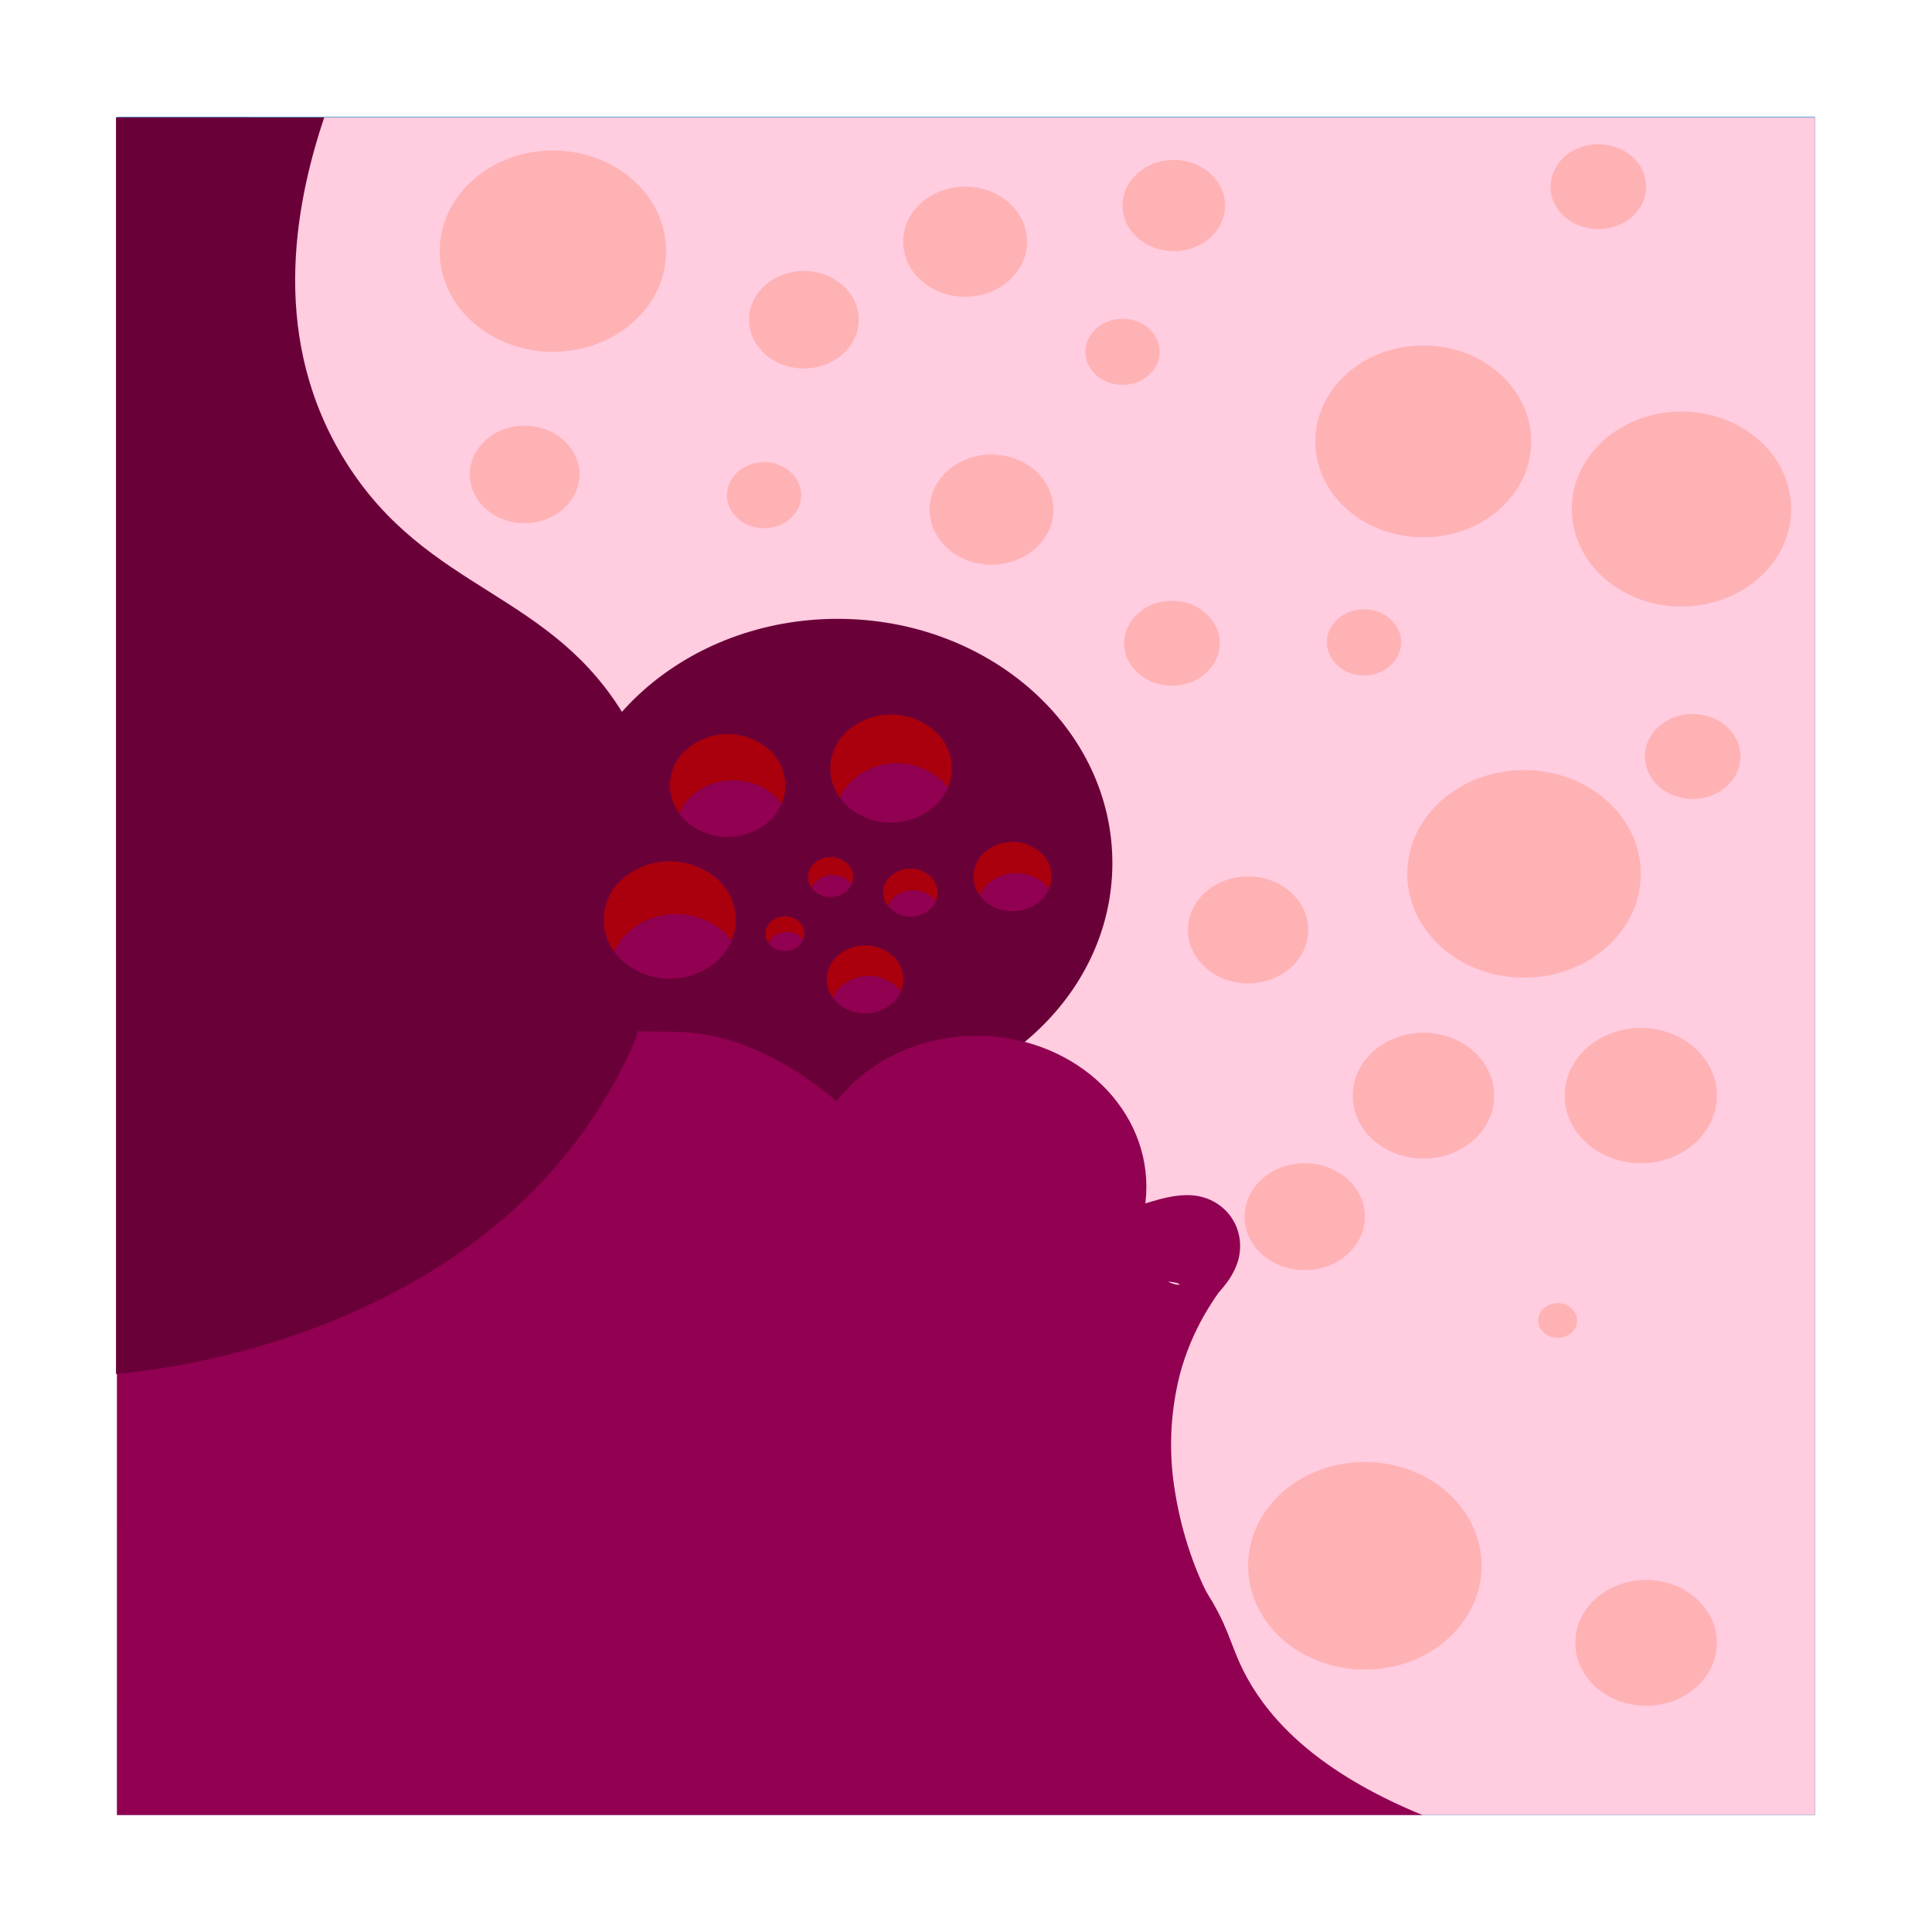
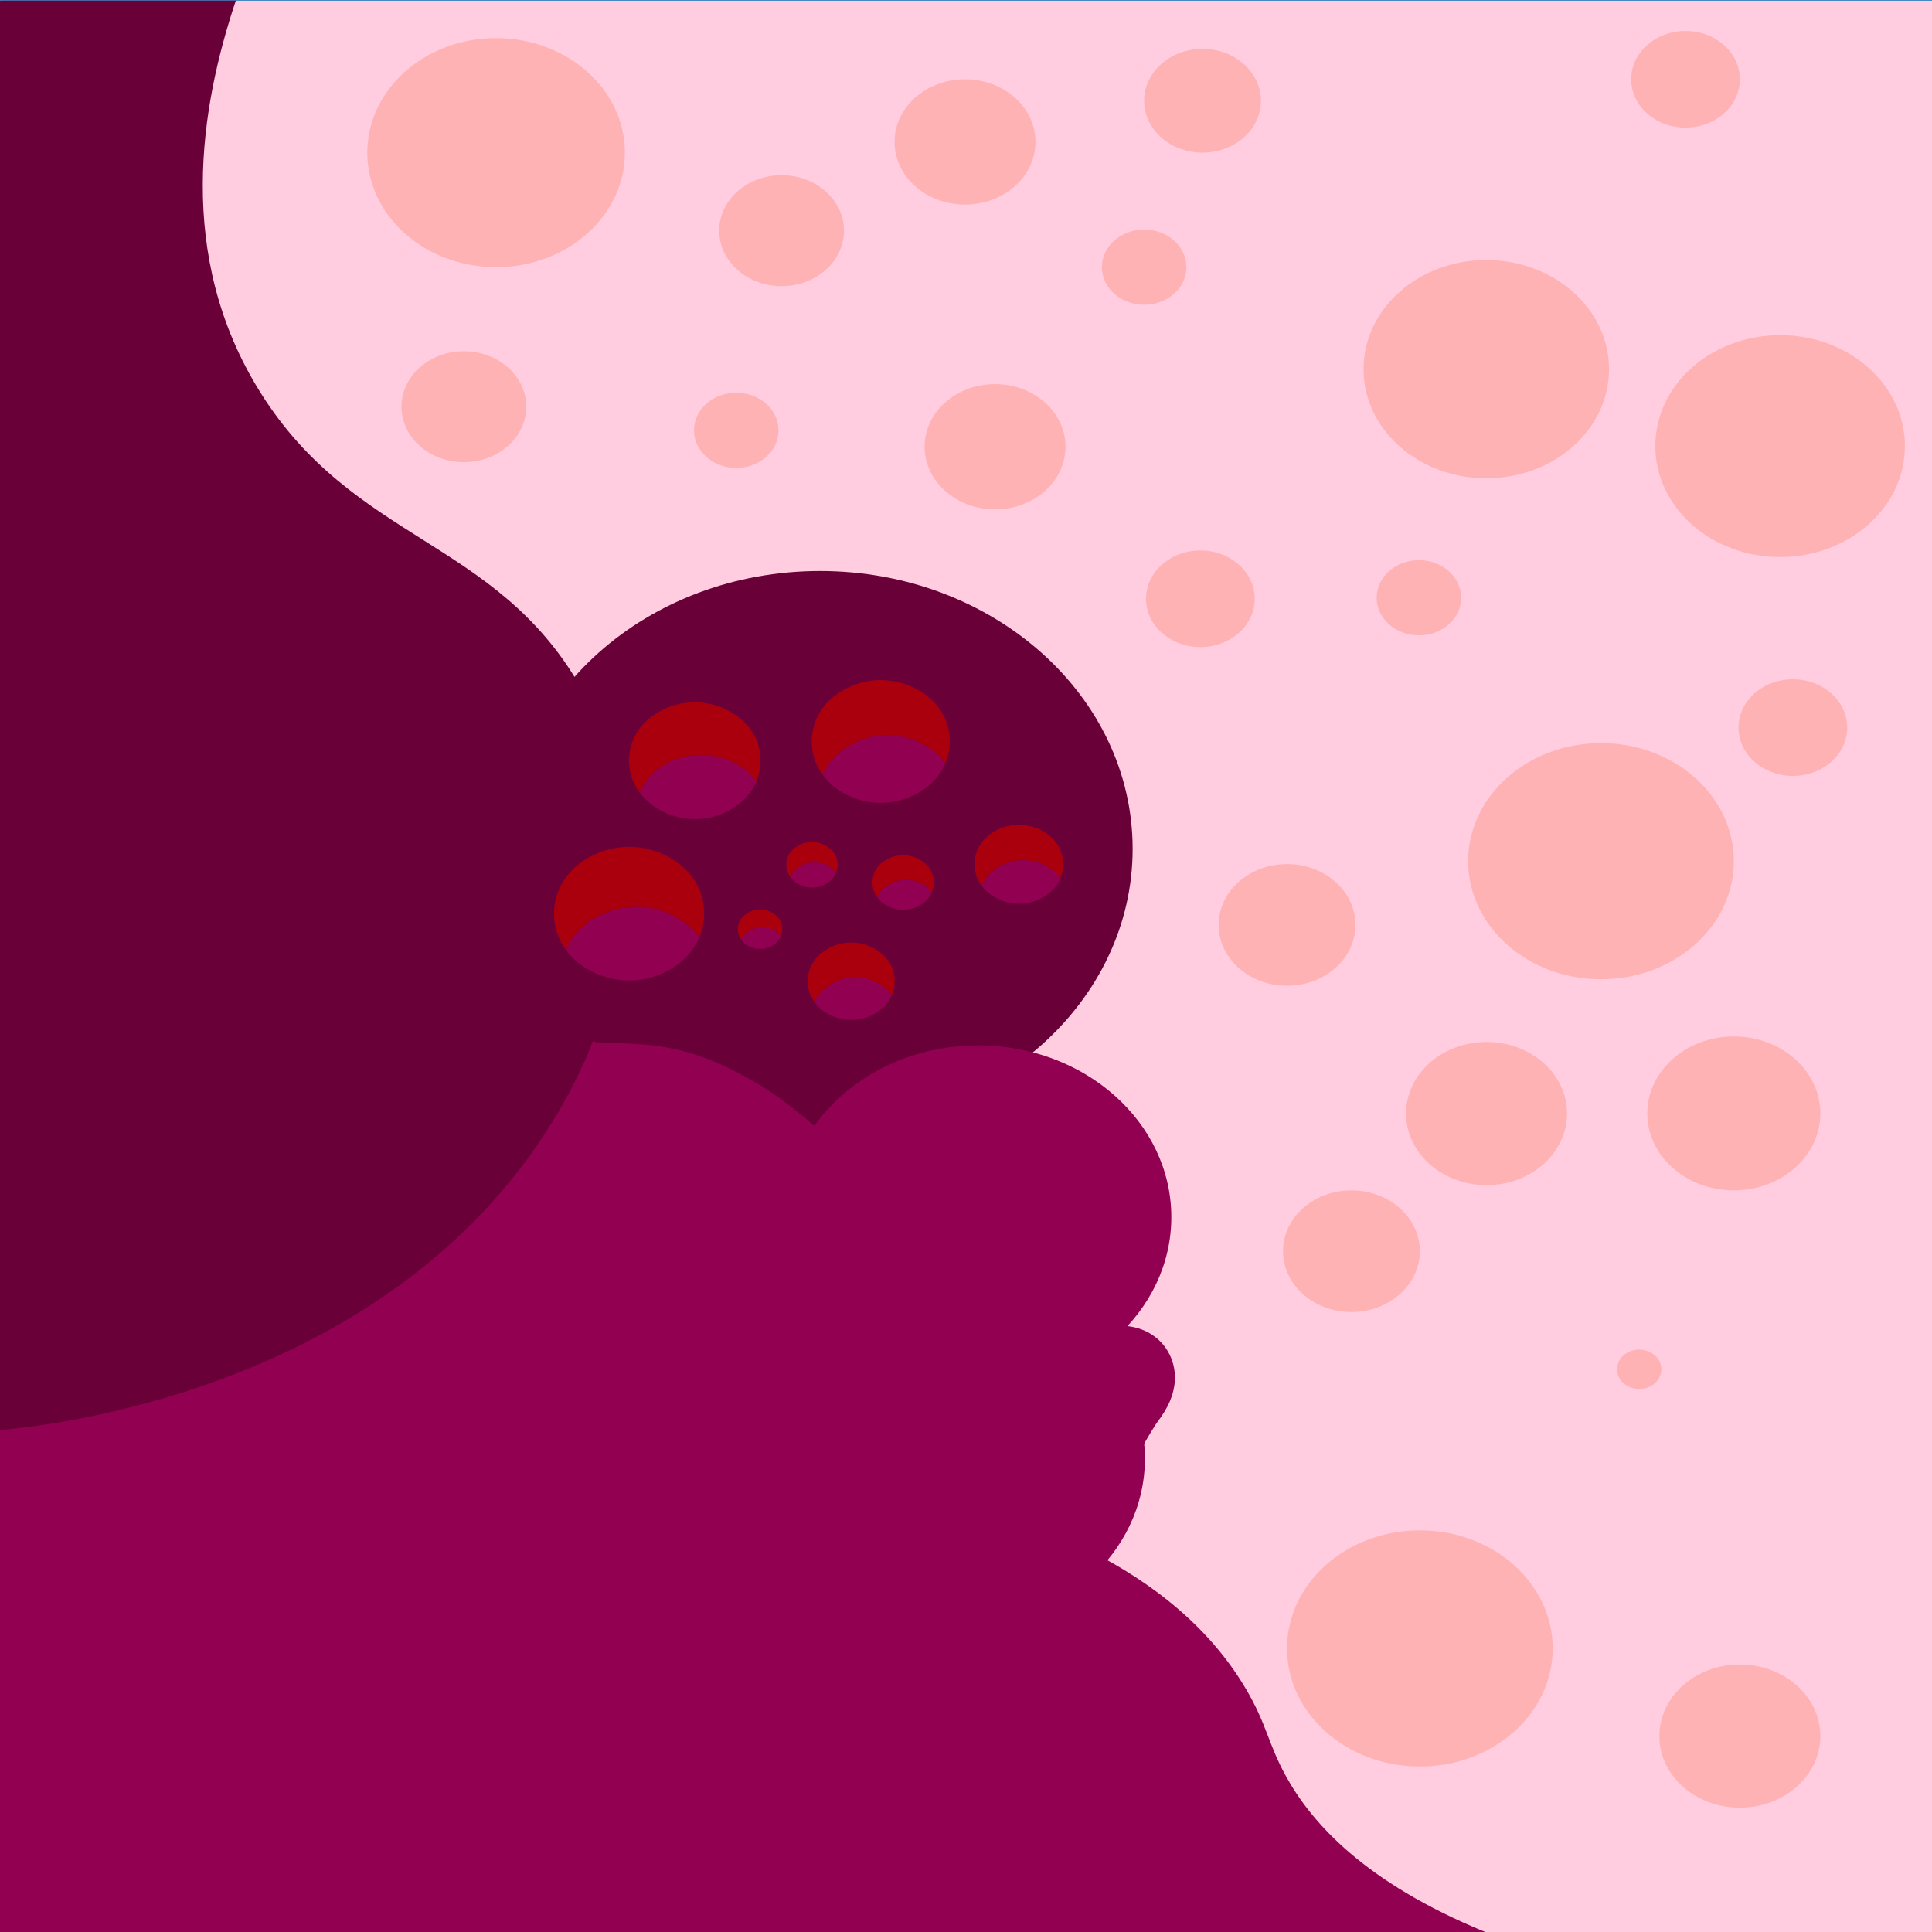
<svg xmlns="http://www.w3.org/2000/svg" id="Layer_1" data-name="Layer 1" viewBox="0 0 512 512">
  <defs>
-     <style>.cls-1{fill:#fff;}.cls-2{fill:#0071bc;}.cls-3{fill:#ffcce0;}.cls-4{fill:#910051;}.cls-5{fill:#6a0038;}.cls-6{fill:#aa000d;}.cls-7{fill:#ffb2b4;}</style>
+     <style>
+             .cls-1 {
+                 fill: #fff;
+             }
+ 
+             .cls-2 {
+                 fill: #0071bc;
+             }
+ 
+             .cls-3 {
+                 fill: #ffcce0;
+             }
+ 
+             .cls-4 {
+                 fill: #910051;
+             }
+ 
+             .cls-5 {
+                 fill: #6a0038;
+             }
+ 
+             .cls-6 {
+                 fill: #aa000d;
+             }
+ 
+             .cls-7 {
+                 fill: #ffb2b4;
+             }
+         </style>
  </defs>
  <rect class="cls-1" width="512" height="512" />
-   <rect class="cls-2" x="31" y="31" width="450" height="450" />
-   <polygon class="cls-3" points="30.75 31.13 481 31.13 481 481 30.98 481 30.75 31.13" />
-   <path class="cls-4" d="M283.18,391.4c12.05,5.9,27.95,16,38,32.92,4.92,8.34,5.2,12.88,9.37,20.42,6,10.83,18.29,24.73,46.41,36.26H31V335.56L159.42,261l52.5,18.34Z" />
-   <path class="cls-5" d="M85.92,31.13c-8.2,24.47-14.25,59.39,5.72,91.27,21.8,34.79,54.64,34.12,74.43,68.34,20.7,35.78,11.17,82.08-16.65,115.86-41.19,50-109.44,56.72-118.68,57.51v-333Z" />
-   <ellipse class="cls-5" cx="221.99" cy="228.72" rx="72.8" ry="64.72" />
-   <ellipse class="cls-4" cx="258.8" cy="314.49" rx="45" ry="40.01" />
-   <path class="cls-4" d="M291.62,373.67c0,15.42,1.91,24.09-31.41,25-30.47.83-31.41-9.58-31.41-25s14.06-27.92,31.41-27.92S291.62,358.25,291.62,373.67Z" />
-   <path class="cls-4" d="M169,273.27c3,.12,6.08.07,9.36.15a59.12,59.12,0,0,1,10.48,1.1,56,56,0,0,1,10.68,3.39,84.59,84.59,0,0,1,9.75,4.91,98.44,98.44,0,0,1,31.48,30.84,124.39,124.39,0,0,1,17,42.49,154,154,0,0,1,3,22.79c.21,3.84.29,7.71.2,11.66,0,2-.13,4-.27,6-.07,1-.15,2.07-.26,3.15s-.23,2.16-.46,3.53l-65.09-18.41a3.56,3.56,0,0,0,.71-.94c.25-.41.51-.88.77-1.36.51-1,1-2,1.51-3.05,1-2.13,1.89-4.37,2.72-6.66a97.91,97.91,0,0,0,4-14.15,79.31,79.31,0,0,0,.65-29.22,68,68,0,0,0-12.08-28.21,50.76,50.76,0,0,0-10.4-11.83,43.71,43.71,0,0,0-7.15-4.43c-2.7-1.39-5.68-2.75-8.58-4.3Z" />
-   <path class="cls-4" d="M273,340.73c-.4.19-.76.37-1.26.57l-.14.05-.18,0c4,1-8.91.67-2.4-7.85l.49-.2.34-.16.61-.3,2.36-1.13,4.72-2.2q4.73-2.18,9.53-4.25c3.21-1.37,6.46-2.71,9.81-4a105,105,0,0,1,10.66-3.51c1-.25,2-.48,3.19-.68a23.44,23.44,0,0,1,4.19-.35,15.09,15.09,0,0,1,3.54.47,13.36,13.36,0,0,1,3.07,1.18,12.83,12.83,0,0,1,2.17,1.44A13.07,13.07,0,0,1,325,321a13.19,13.19,0,0,1,2.35,3.42,12.21,12.21,0,0,1,.8,2.13,13.53,13.53,0,0,1,.49,4.09,14.41,14.41,0,0,1-1.14,5.14,19.59,19.59,0,0,1-2.43,4.2c-.65.87-1.2,1.51-1.71,2.1l-.37.41-.16.23-.31.45c-.42.61-.84,1.21-1.23,1.83-.8,1.22-1.55,2.46-2.26,3.71a66.07,66.07,0,0,0-6.33,15.43,75.56,75.56,0,0,0-1.2,31.84,97.77,97.77,0,0,0,3.92,15.57c.87,2.52,1.82,5,2.87,7.35.52,1.18,1.06,2.32,1.62,3.39.28.54.56,1.05.83,1.52a4.25,4.25,0,0,0,.77,1.06l-65.08,18.41c-.26-1.5-.38-2.63-.51-3.83s-.21-2.31-.28-3.42c-.15-2.23-.23-4.4-.27-6.56-.08-4.3,0-8.52.31-12.72a153.34,153.34,0,0,1,3.69-24.88A131,131,0,0,1,267.41,368a110.25,110.25,0,0,1,12.84-21.56A99.41,99.41,0,0,1,297.38,329q2.36-1.87,4.78-3.57c.8-.58,1.63-1.11,2.45-1.65l.61-.41.31-.2c.05,0,.06,0,.09,0s.16.05.05.29a22.63,22.63,0,0,0-1,2.1,11.52,11.52,0,0,0-.38,7.39,10.71,10.71,0,0,0,.69,1.83,10.93,10.93,0,0,0,4.66,4.91,7.23,7.23,0,0,0,1.9.7c.79.15,1,.06,1.06,0s-.37-.31-.87-.43a13.93,13.93,0,0,0-1.86-.3,77.36,77.36,0,0,0-9.31-.28c-3.27.05-6.61.19-10,.39s-6.72.44-10.09.72l-5.06.46-2.5.25-.61.06-.26,0h0s0,0,.22-.1c6.46-8.5-6.43-8.78-2.38-7.84l-.1,0h0c.31,0,.77-.06,1.18-.09Z" />
-   <path class="cls-6" d="M207.13,213a14,14,0,0,0-2-2.22,16.68,16.68,0,0,0-21.65,0,13.34,13.34,0,0,0-3.48,4.76,12.5,12.5,0,0,1,2-17,16.69,16.69,0,0,1,21.66,0A12.53,12.53,0,0,1,207.13,213Z" />
-   <path class="cls-6" d="M225.68,234.32a6.34,6.34,0,0,0-.79-.86,6.51,6.51,0,0,0-8.44,0,5.28,5.28,0,0,0-1.35,1.85,4.87,4.87,0,0,1,.79-6.63,6.5,6.5,0,0,1,8.43,0A4.88,4.88,0,0,1,225.68,234.32Z" />
-   <path class="cls-6" d="M212.84,249.07a4.35,4.35,0,0,0-.68-.75,5.62,5.62,0,0,0-7.31,0,4.65,4.65,0,0,0-1.18,1.61,4.22,4.22,0,0,1,.69-5.75,5.62,5.62,0,0,1,7.31,0A4.22,4.22,0,0,1,212.84,249.07Z" />
-   <path class="cls-6" d="M251.18,208.8a14.61,14.61,0,0,0-2.13-2.35,17.57,17.57,0,0,0-22.78,0,14.49,14.49,0,0,0-3.66,5,13.15,13.15,0,0,1,2.13-17.9,17.57,17.57,0,0,1,22.78,0A13.19,13.19,0,0,1,251.18,208.8Z" />
-   <path class="cls-6" d="M278,235.59a9.69,9.69,0,0,0-1.37-1.51,11.27,11.27,0,0,0-14.62,0,9.2,9.2,0,0,0-2.35,3.22A8.43,8.43,0,0,1,261,225.81a11.27,11.27,0,0,1,14.62,0A8.47,8.47,0,0,1,278,235.59Z" />
-   <path class="cls-6" d="M193.85,249.36a15.72,15.72,0,0,0-2.31-2.55,19.1,19.1,0,0,0-24.75,0,15.37,15.37,0,0,0-4,5.45,14.29,14.29,0,0,1,2.31-19.46,19.1,19.1,0,0,1,24.75,0A14.34,14.34,0,0,1,193.85,249.36Z" />
-   <path class="cls-6" d="M238.72,262.77a9.23,9.23,0,0,0-1.34-1.47,11.07,11.07,0,0,0-14.35,0,9,9,0,0,0-2.3,3.15,8.28,8.28,0,0,1,1.34-11.27,11.06,11.06,0,0,1,14.34,0A8.3,8.3,0,0,1,238.72,262.77Z" />
-   <path class="cls-6" d="M248,238.83a6.17,6.17,0,0,0-1-1,7.79,7.79,0,0,0-10.12,0,6.22,6.22,0,0,0-1.62,2.22,5.84,5.84,0,0,1,.94-8,7.83,7.83,0,0,1,10.13,0A5.86,5.86,0,0,1,248,238.83Z" />
-   <path class="cls-4" d="M203.66,217.81a16.72,16.72,0,0,1-21.66,0,14.5,14.5,0,0,1-2-2.23,13.34,13.34,0,0,1,3.48-4.76,16.68,16.68,0,0,1,21.65,0,14,14,0,0,1,2,2.22A13.47,13.47,0,0,1,203.66,217.81Z" />
-   <path class="cls-4" d="M224.32,236.18a6.5,6.5,0,0,1-8.43,0,4.94,4.94,0,0,1-.79-.87,5.28,5.28,0,0,1,1.35-1.85,6.51,6.51,0,0,1,8.44,0,6.34,6.34,0,0,1,.79.86A5.22,5.22,0,0,1,224.32,236.18Z" />
-   <path class="cls-4" d="M211.67,250.68a5.65,5.65,0,0,1-7.31,0,6,6,0,0,1-.69-.75,4.65,4.65,0,0,1,1.18-1.61,5.62,5.62,0,0,1,7.31,0,4.35,4.35,0,0,1,.68.75A4.5,4.5,0,0,1,211.67,250.68Z" />
-   <path class="cls-4" d="M247.52,213.81a17.57,17.57,0,0,1-22.78,0,15.61,15.61,0,0,1-2.13-2.35,14.49,14.49,0,0,1,3.66-5,17.57,17.57,0,0,1,22.78,0,14.61,14.61,0,0,1,2.13,2.35A14.24,14.24,0,0,1,247.52,213.81Z" />
-   <path class="cls-4" d="M275.64,238.8a11.27,11.27,0,0,1-14.62,0,9.16,9.16,0,0,1-1.37-1.5,9.2,9.2,0,0,1,2.35-3.22,11.27,11.27,0,0,1,14.62,0,9.69,9.69,0,0,1,1.37,1.51A9.2,9.2,0,0,1,275.64,238.8Z" />
-   <path class="cls-4" d="M189.88,254.8a19.07,19.07,0,0,1-24.75,0,15.66,15.66,0,0,1-2.31-2.54,15.37,15.37,0,0,1,4-5.45,19.1,19.1,0,0,1,24.75,0,15.72,15.72,0,0,1,2.31,2.55A15.42,15.42,0,0,1,189.88,254.8Z" />
-   <path class="cls-4" d="M236.41,265.93a11.06,11.06,0,0,1-14.34,0,9.75,9.75,0,0,1-1.34-1.48,9,9,0,0,1,2.3-3.15,11.07,11.07,0,0,1,14.35,0,9.23,9.23,0,0,1,1.34,1.47A9,9,0,0,1,236.41,265.93Z" />
-   <path class="cls-4" d="M246.4,241.05a7.8,7.8,0,0,1-10.13,0,6.1,6.1,0,0,1-.94-1,6.22,6.22,0,0,1,1.62-2.22,7.79,7.79,0,0,1,10.12,0,6.17,6.17,0,0,1,1,1A6.35,6.35,0,0,1,246.4,241.05Z" />
-   <ellipse class="cls-7" cx="146.53" cy="66.56" rx="30" ry="26.67" />
-   <ellipse class="cls-7" cx="255.76" cy="64.05" rx="16.41" ry="14.59" />
-   <ellipse class="cls-7" cx="262.76" cy="135.05" rx="16.41" ry="14.59" />
-   <ellipse class="cls-7" cx="345.76" cy="322.43" rx="15.94" ry="14.17" />
-   <ellipse class="cls-7" cx="330.76" cy="246.43" rx="15.94" ry="14.17" />
-   <ellipse class="cls-7" cx="361.7" cy="414.95" rx="30.94" ry="27.5" />
-   <ellipse class="cls-7" cx="436.23" cy="435.37" rx="18.75" ry="16.67" />
-   <ellipse class="cls-7" cx="377.23" cy="290.37" rx="18.75" ry="16.67" />
-   <ellipse class="cls-7" cx="412.79" cy="349.94" rx="5.16" ry="4.58" />
-   <ellipse class="cls-7" cx="403.89" cy="231.58" rx="30.94" ry="27.5" />
-   <ellipse class="cls-7" cx="434.83" cy="290.34" rx="20.16" ry="17.92" />
-   <ellipse class="cls-7" cx="377.17" cy="116.98" rx="28.6" ry="25.42" />
-   <ellipse class="cls-7" cx="423.58" cy="49.47" rx="12.66" ry="11.25" />
-   <ellipse class="cls-7" cx="310.58" cy="170.47" rx="12.66" ry="11.25" />
-   <ellipse class="cls-7" cx="448.58" cy="200.47" rx="12.66" ry="11.25" />
-   <ellipse class="cls-7" cx="445.61" cy="134.9" rx="29.06" ry="25.84" />
-   <ellipse class="cls-7" cx="311.07" cy="54.47" rx="13.59" ry="12.09" />
-   <ellipse class="cls-7" cx="297.48" cy="93.23" rx="9.84" ry="8.75" />
-   <ellipse class="cls-7" cx="202.48" cy="131.23" rx="9.84" ry="8.75" />
-   <ellipse class="cls-7" cx="361.48" cy="170.23" rx="9.84" ry="8.75" />
-   <ellipse class="cls-7" cx="139.03" cy="125.73" rx="14.53" ry="12.92" />
-   <ellipse class="cls-7" cx="213.03" cy="84.73" rx="14.53" ry="12.92" />
+   <rect class="cls-2" x="0.02" width="512" height="512" />
+   <polygon class="cls-3" points="-0.27 0.15 512.02 0.15 512.02 512 -0.01 512 -0.27 0.15" />
+   <path class="cls-4" d="M286.94,410.06c13.71,6.71,31.81,18.17,43.2,37.46,5.61,9.48,5.92,14.64,10.67,23.23,6.82,12.32,20.81,28.14,52.8,41.25H0V346.52l146.14-84.87,59.74,20.86Z" />
+   <path class="cls-5" d="M62.5.15C53.18,28,46.29,67.72,69,104c24.79,39.59,62.16,38.82,84.68,77.76,23.55,40.71,12.7,93.39-18.95,131.82C87.88,370.47,10.24,378.11-.27,379V.15Z" />
+   <ellipse class="cls-5" cx="217.32" cy="224.96" rx="82.84" ry="73.64" />
+   <ellipse class="cls-4" cx="259.21" cy="322.55" rx="51.2" ry="45.52" />
+   <ellipse class="cls-4" cx="252.21" cy="386.55" rx="51.2" ry="45.52" />
+   <path class="cls-4" d="M296.54,389.88c0,17.54,2.18,27.41-35.73,28.45-34.67.95-35.74-10.91-35.74-28.45s16-31.77,35.74-31.77S296.54,372.33,296.54,389.88Z" />
+   <path class="cls-4" d="M156.94,276.16c3.44.24,6.9.27,10.59.46a68,68,0,0,1,11.69,1.48,62.67,62.67,0,0,1,11.81,4,97.78,97.78,0,0,1,10.75,5.69,110.3,110.3,0,0,1,34.48,34.92c9,14.38,14.93,30.76,18.11,47.42a171.84,171.84,0,0,1,2.89,25.34c.16,4.27.18,8.56,0,12.92-.08,2.18-.2,4.38-.39,6.64-.09,1.13-.2,2.27-.34,3.46s-.28,2.36-.54,3.84l-65.08-18.41a7.31,7.31,0,0,0,.78-1.25c.28-.52.57-1.09.85-1.67.56-1.17,1.11-2.41,1.63-3.68,1.06-2.55,2-5.21,2.89-7.92a115.33,115.33,0,0,0,4-16.69,92.6,92.6,0,0,0-.49-34.17,78.35,78.35,0,0,0-5.53-16.62,84.36,84.36,0,0,0-9.55-15.65c-3.75-5.15-7.65-9.7-12.51-13.22a52.68,52.68,0,0,0-8.37-4.81c-3.11-1.49-6.51-3-9.82-4.61Z" />
+   <path class="cls-4" d="M253.65,377.26l-.69.35-.36.19-.21.09-.14.06-.09,0-.23.07c-3.62,5.38-4.9-11.14-2.64-7.77l.24-.11.16-.08.22-.11.36-.19.7-.37,2.71-1.42,5.44-2.76c3.64-1.81,7.32-3.58,11.06-5.28s7.55-3.35,11.55-4.88c2-.76,4.07-1.49,6.3-2.16,1.12-.32,2.28-.64,3.56-.91a26.9,26.9,0,0,1,4.44-.61,17.65,17.65,0,0,1,3.28.13,14.75,14.75,0,0,1,2.45.55,15.89,15.89,0,0,1,1.6.61q.5.22,1,.48a15.38,15.38,0,0,1,2.19,1.5c.19.16.37.31.57.5l.6.61c.2.21.38.41.57.64s.39.5.57.75a12.85,12.85,0,0,1,1,1.66,12.45,12.45,0,0,1,.77,1.81,14.43,14.43,0,0,1,.49,1.84c.05.3.1.61.14.91s.06.55.08.82a13.66,13.66,0,0,1,0,1.56,13,13,0,0,1-.12,1.36c-.06.4-.12.79-.21,1.18a16.7,16.7,0,0,1-.51,1.83,19.42,19.42,0,0,1-1.09,2.55,25.91,25.91,0,0,1-1.83,3c-.27.39-.54.76-.79,1.1l-.36.48-.17.28c-.47.74-.94,1.47-1.39,2.22A85.69,85.69,0,0,0,300,389a92.79,92.79,0,0,0-6.23,19.34,121.08,121.08,0,0,0-1,40.39,155.59,155.59,0,0,0,4,20c.88,3.27,1.87,6.49,2.94,9.62.54,1.55,1.1,3.09,1.68,4.56.29.73.58,1.45.88,2.12a16.12,16.12,0,0,0,.85,1.75l-65.79,15.71c-.2-1.53-.31-2.77-.42-4.06s-.18-2.49-.24-3.7c-.14-2.43-.21-4.8-.24-7.16-.07-4.72,0-9.36.27-14A212.79,212.79,0,0,1,240,446.09c3.37-18.1,9.24-36,18.5-52.16a126.65,126.65,0,0,1,16.23-22.42,114.23,114.23,0,0,1,9.77-9.55c.85-.75,1.73-1.46,2.59-2.19l.32-.27a.37.37,0,0,1,.15-.06.25.25,0,0,1,.18,0c.08,0,.08.13-.11.62-.12.28-.23.57-.44,1.21a9.36,9.36,0,0,0-.29,1.12,7.76,7.76,0,0,0-.13.82c0,.24-.08.67-.09,1s0,.76,0,1.19c0,.21,0,.42.07.63s.07.49.11.73a14.36,14.36,0,0,0,.4,1.48,13.54,13.54,0,0,0,.63,1.47,10.48,10.48,0,0,0,3.48,3.92c.24.16.55.33.74.44s.42.21.64.3a6.57,6.57,0,0,0,.91.33,3.79,3.79,0,0,0,1,.16c.38,0,.41-.11.33-.19a3.84,3.84,0,0,0-1.5-.42c-.69-.1-1.5-.16-2.34-.2-1.68-.07-3.51-.05-5.37,0-3.74.14-7.61.47-11.5.87s-7.81.89-11.73,1.44l-5.87.86-2.92.46-.71.12-.33.06h-.14s0,0,0,0l.15-.07c2.23,3.38.92-13.12-2.65-7.75l-.14,0h.18l.35-.05.71-.11Z" />
+   <path class="cls-6" d="M200.42,207.12a16,16,0,0,0-2.31-2.53,19,19,0,0,0-24.63,0,15.45,15.45,0,0,0-4,5.42,14.23,14.23,0,0,1,2.31-19.37,19,19,0,0,1,24.63,0A14.28,14.28,0,0,1,200.42,207.12Z" />
+   <path class="cls-6" d="M221.52,231.34a7,7,0,0,0-.9-1,7.39,7.39,0,0,0-9.6,0,5.94,5.94,0,0,0-1.54,2.11,5.53,5.53,0,0,1,.9-7.54,7.39,7.39,0,0,1,9.6,0A5.56,5.56,0,0,1,221.52,231.34Z" />
+   <path class="cls-6" d="M206.92,248.11a5.17,5.17,0,0,0-.78-.85,6.42,6.42,0,0,0-8.32,0,5.18,5.18,0,0,0-1.34,1.83,4.8,4.8,0,0,1,.78-6.54,6.42,6.42,0,0,1,8.32,0A4.82,4.82,0,0,1,206.92,248.11Z" />
+   <path class="cls-6" d="M250.53,202.29a16.69,16.69,0,0,0-2.42-2.66,20,20,0,0,0-25.92,0,16.12,16.12,0,0,0-4.16,5.7A15,15,0,0,1,220.46,185a20,20,0,0,1,25.91,0A15,15,0,0,1,250.53,202.29Z" />
+   <path class="cls-6" d="M281,232.77a11.83,11.83,0,0,0-1.56-1.71,12.84,12.84,0,0,0-16.64,0,10.41,10.41,0,0,0-2.67,3.66,9.59,9.59,0,0,1,1.56-13.07,12.8,12.8,0,0,1,16.63,0A9.62,9.62,0,0,1,281,232.77Z" />
+   <path class="cls-6" d="M185.31,248.44a18.76,18.76,0,0,0-2.64-2.89,21.7,21.7,0,0,0-28.15,0,17.5,17.5,0,0,0-4.52,6.19c-5-6.85-4.13-16.12,2.63-22.13a21.7,21.7,0,0,1,28.15,0A16.3,16.3,0,0,1,185.31,248.44Z" />
+   <path class="cls-6" d="M236.35,263.7a10.78,10.78,0,0,0-1.52-1.67,12.57,12.57,0,0,0-16.32,0,10.06,10.06,0,0,0-2.62,3.59,9.43,9.43,0,0,1,1.53-12.83,12.56,12.56,0,0,1,16.31,0A9.43,9.43,0,0,1,236.35,263.7Z" />
+   <path class="cls-6" d="M246.94,236.46a6.63,6.63,0,0,0-1.08-1.18,8.86,8.86,0,0,0-11.51,0,7.21,7.21,0,0,0-1.86,2.53,6.66,6.66,0,0,1,1.08-9.05,8.88,8.88,0,0,1,11.52,0A6.67,6.67,0,0,1,246.94,236.46Z" />
+   <path class="cls-4" d="M196.46,212.54a19,19,0,0,1-24.63,0,15.2,15.2,0,0,1-2.31-2.53,15.45,15.45,0,0,1,4-5.42,19,19,0,0,1,24.63,0,16,16,0,0,1,2.31,2.53A15.36,15.36,0,0,1,196.46,212.54Z" />
+   <path class="cls-4" d="M220,233.45a7.42,7.42,0,0,1-9.6,0,5.93,5.93,0,0,1-.9-1,5.94,5.94,0,0,1,1.54-2.11,7.39,7.39,0,0,1,9.6,0,7,7,0,0,1,.9,1A6.07,6.07,0,0,1,220,233.45Z" />
+   <path class="cls-4" d="M205.58,249.94a6.4,6.4,0,0,1-8.32,0,5.17,5.17,0,0,1-.78-.85,5.18,5.18,0,0,1,1.34-1.83,6.42,6.42,0,0,1,8.32,0,5.17,5.17,0,0,1,.78.85A5.21,5.21,0,0,1,205.58,249.94Z" />
+   <path class="cls-4" d="M246.37,208a20,20,0,0,1-25.91,0,16.81,16.81,0,0,1-2.43-2.66,16.12,16.12,0,0,1,4.16-5.7,20,20,0,0,1,25.92,0,16.69,16.69,0,0,1,2.42,2.66A16.12,16.12,0,0,1,246.37,208Z" />
+   <path class="cls-4" d="M278.36,236.43a12.8,12.8,0,0,1-16.63,0,10.41,10.41,0,0,1-1.56-1.71,10.41,10.41,0,0,1,2.67-3.66,12.84,12.84,0,0,1,16.64,0,11.83,11.83,0,0,1,1.56,1.71A10.39,10.39,0,0,1,278.36,236.43Z" />
+   <path class="cls-4" d="M180.78,254.64a21.7,21.7,0,0,1-28.15,0,17.83,17.83,0,0,1-2.63-2.9,17.5,17.5,0,0,1,4.52-6.19,21.7,21.7,0,0,1,28.15,0,18.76,18.76,0,0,1,2.64,2.89A17.57,17.57,0,0,1,180.78,254.64Z" />
+   <path class="cls-4" d="M233.73,267.29a12.56,12.56,0,0,1-16.31,0,10.37,10.37,0,0,1-1.53-1.67,10.06,10.06,0,0,1,2.62-3.59,12.57,12.57,0,0,1,16.32,0,10.78,10.78,0,0,1,1.52,1.67A10.06,10.06,0,0,1,233.73,267.29Z" />
+   <path class="cls-4" d="M245.09,239a8.88,8.88,0,0,1-11.52,0,7.48,7.48,0,0,1-1.08-1.18,7.21,7.21,0,0,1,1.86-2.53,8.86,8.86,0,0,1,11.51,0,6.63,6.63,0,0,1,1.08,1.18A7.18,7.18,0,0,1,245.09,239Z" />
+   <ellipse class="cls-7" cx="131.47" cy="40.45" rx="34.13" ry="30.35" />
+   <ellipse class="cls-7" cx="255.74" cy="37.61" rx="18.67" ry="16.6" />
+   <ellipse class="cls-7" cx="263.7" cy="118.39" rx="18.67" ry="16.6" />
+   <ellipse class="cls-7" cx="358.14" cy="331.58" rx="18.13" ry="16.12" />
+   <ellipse class="cls-7" cx="341.08" cy="245.11" rx="18.13" ry="16.12" />
+   <ellipse class="cls-7" cx="376.28" cy="436.85" rx="35.2" ry="31.29" />
+   <ellipse class="cls-7" cx="461.08" cy="460.08" rx="21.33" ry="18.97" />
+   <ellipse class="cls-7" cx="393.95" cy="295.1" rx="21.33" ry="18.97" />
+   <ellipse class="cls-7" cx="434.41" cy="362.88" rx="5.87" ry="5.22" />
+   <ellipse class="cls-7" cx="424.28" cy="228.22" rx="35.2" ry="31.29" />
+   <ellipse class="cls-7" cx="459.48" cy="295.07" rx="22.93" ry="20.39" />
+   <ellipse class="cls-7" cx="393.88" cy="97.83" rx="32.53" ry="28.92" />
+   <ellipse class="cls-7" cx="446.68" cy="21.01" rx="14.4" ry="12.8" />
+   <ellipse class="cls-7" cx="318.11" cy="158.68" rx="14.4" ry="12.8" />
+   <ellipse class="cls-7" cx="475.13" cy="192.82" rx="14.4" ry="12.8" />
+   <ellipse class="cls-7" cx="471.75" cy="118.22" rx="33.07" ry="29.4" />
+   <ellipse class="cls-7" cx="318.68" cy="26.7" rx="15.47" ry="13.75" />
+   <ellipse class="cls-7" cx="303.21" cy="70.8" rx="11.2" ry="9.96" />
+   <ellipse class="cls-7" cx="195.12" cy="114.04" rx="11.2" ry="9.96" />
+   <ellipse class="cls-7" cx="376.03" cy="158.41" rx="11.2" ry="9.96" />
+   <ellipse class="cls-7" cx="122.93" cy="107.78" rx="16.53" ry="14.7" />
+   <ellipse class="cls-7" cx="207.13" cy="61.13" rx="16.53" ry="14.7" />
</svg>
